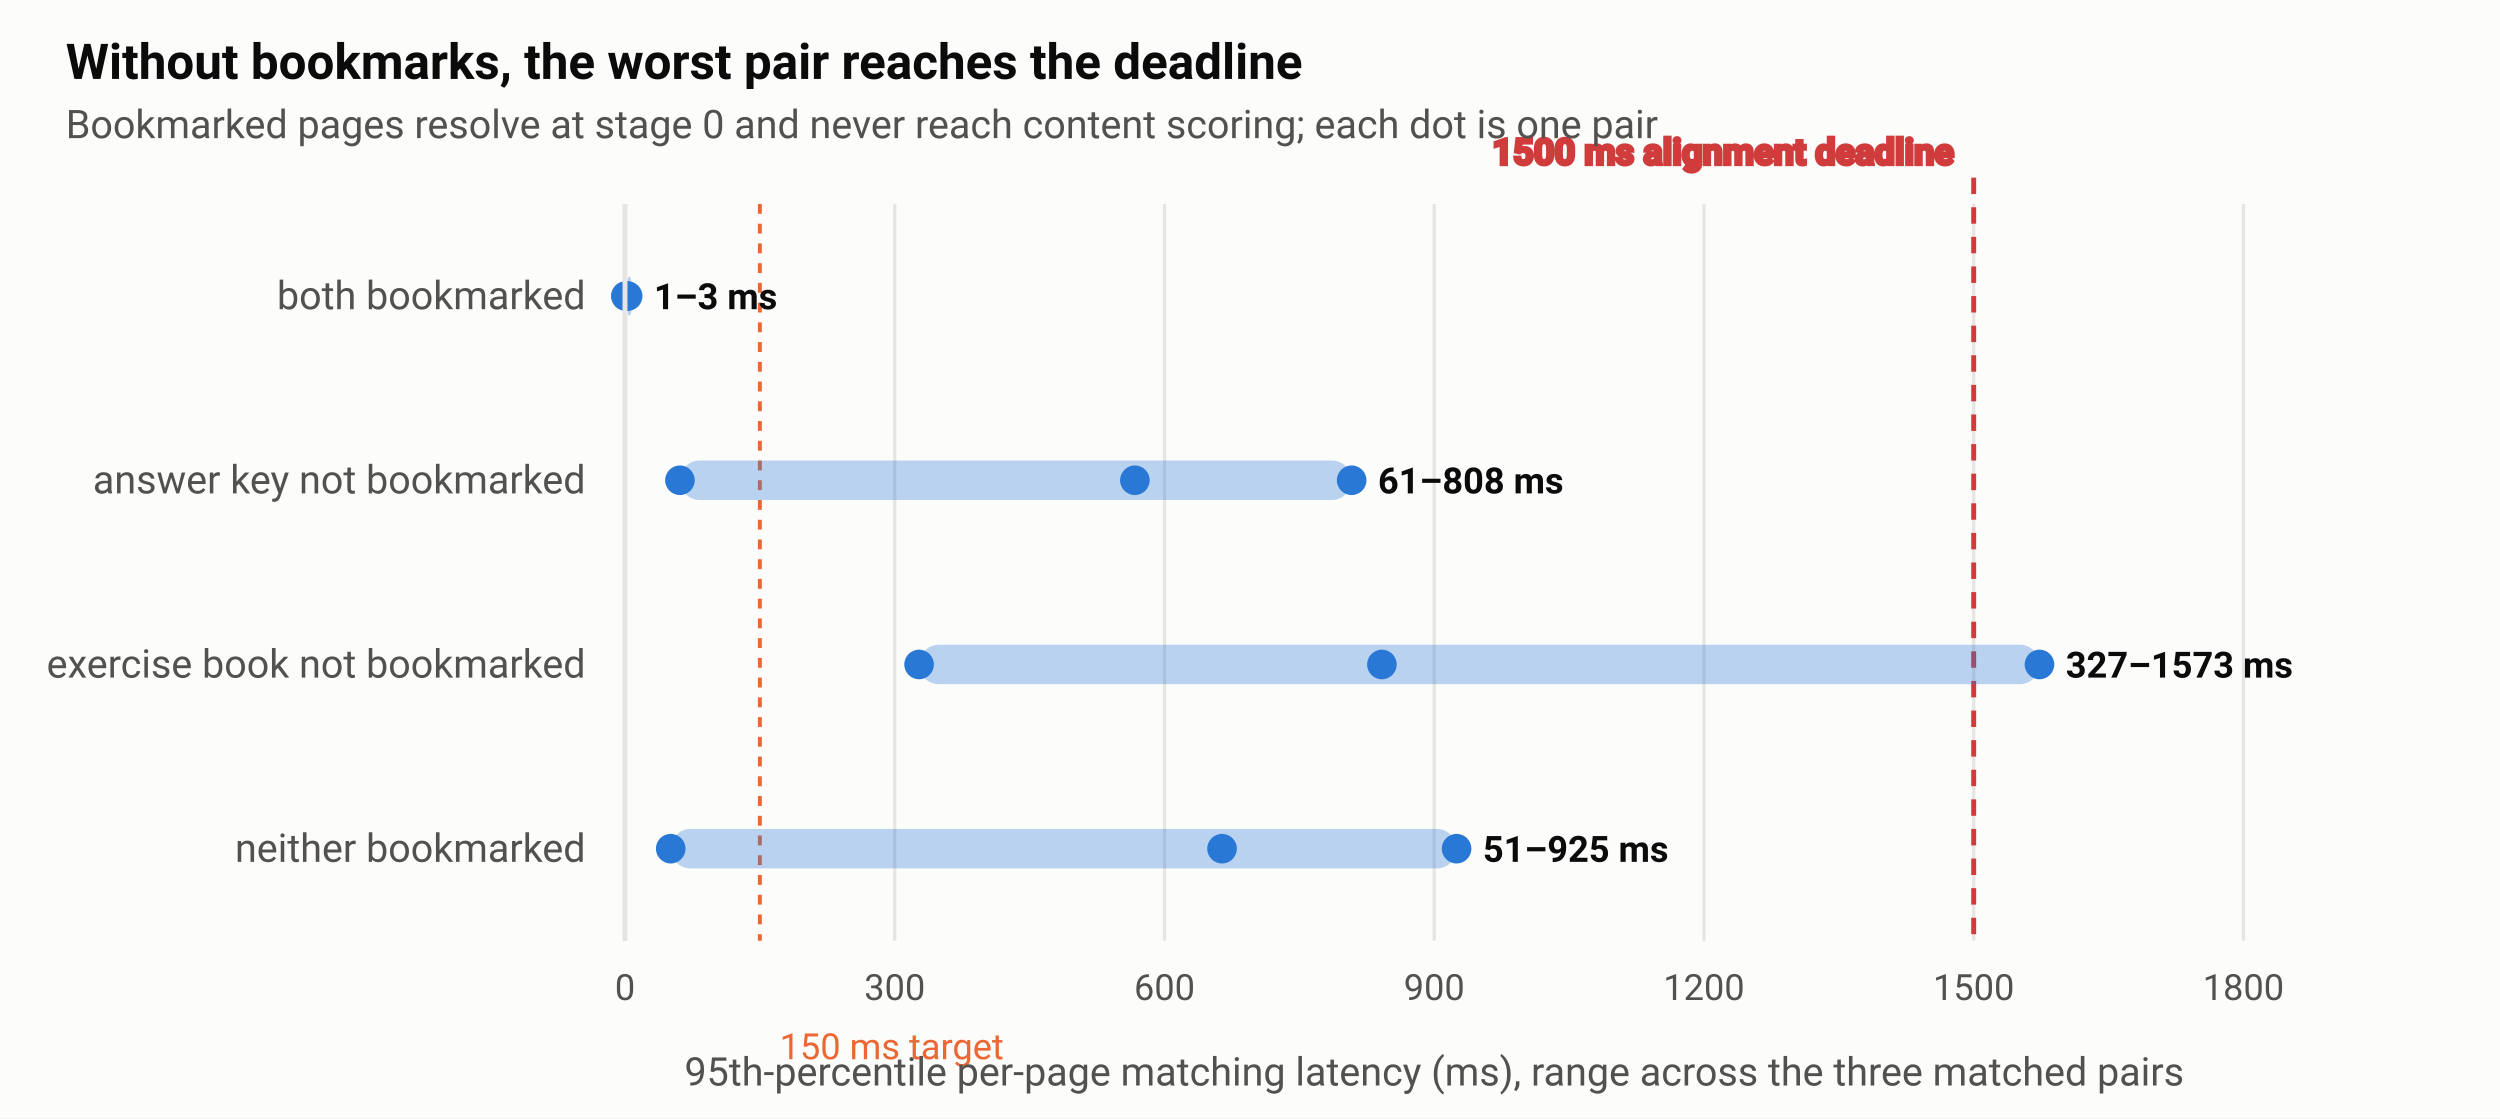
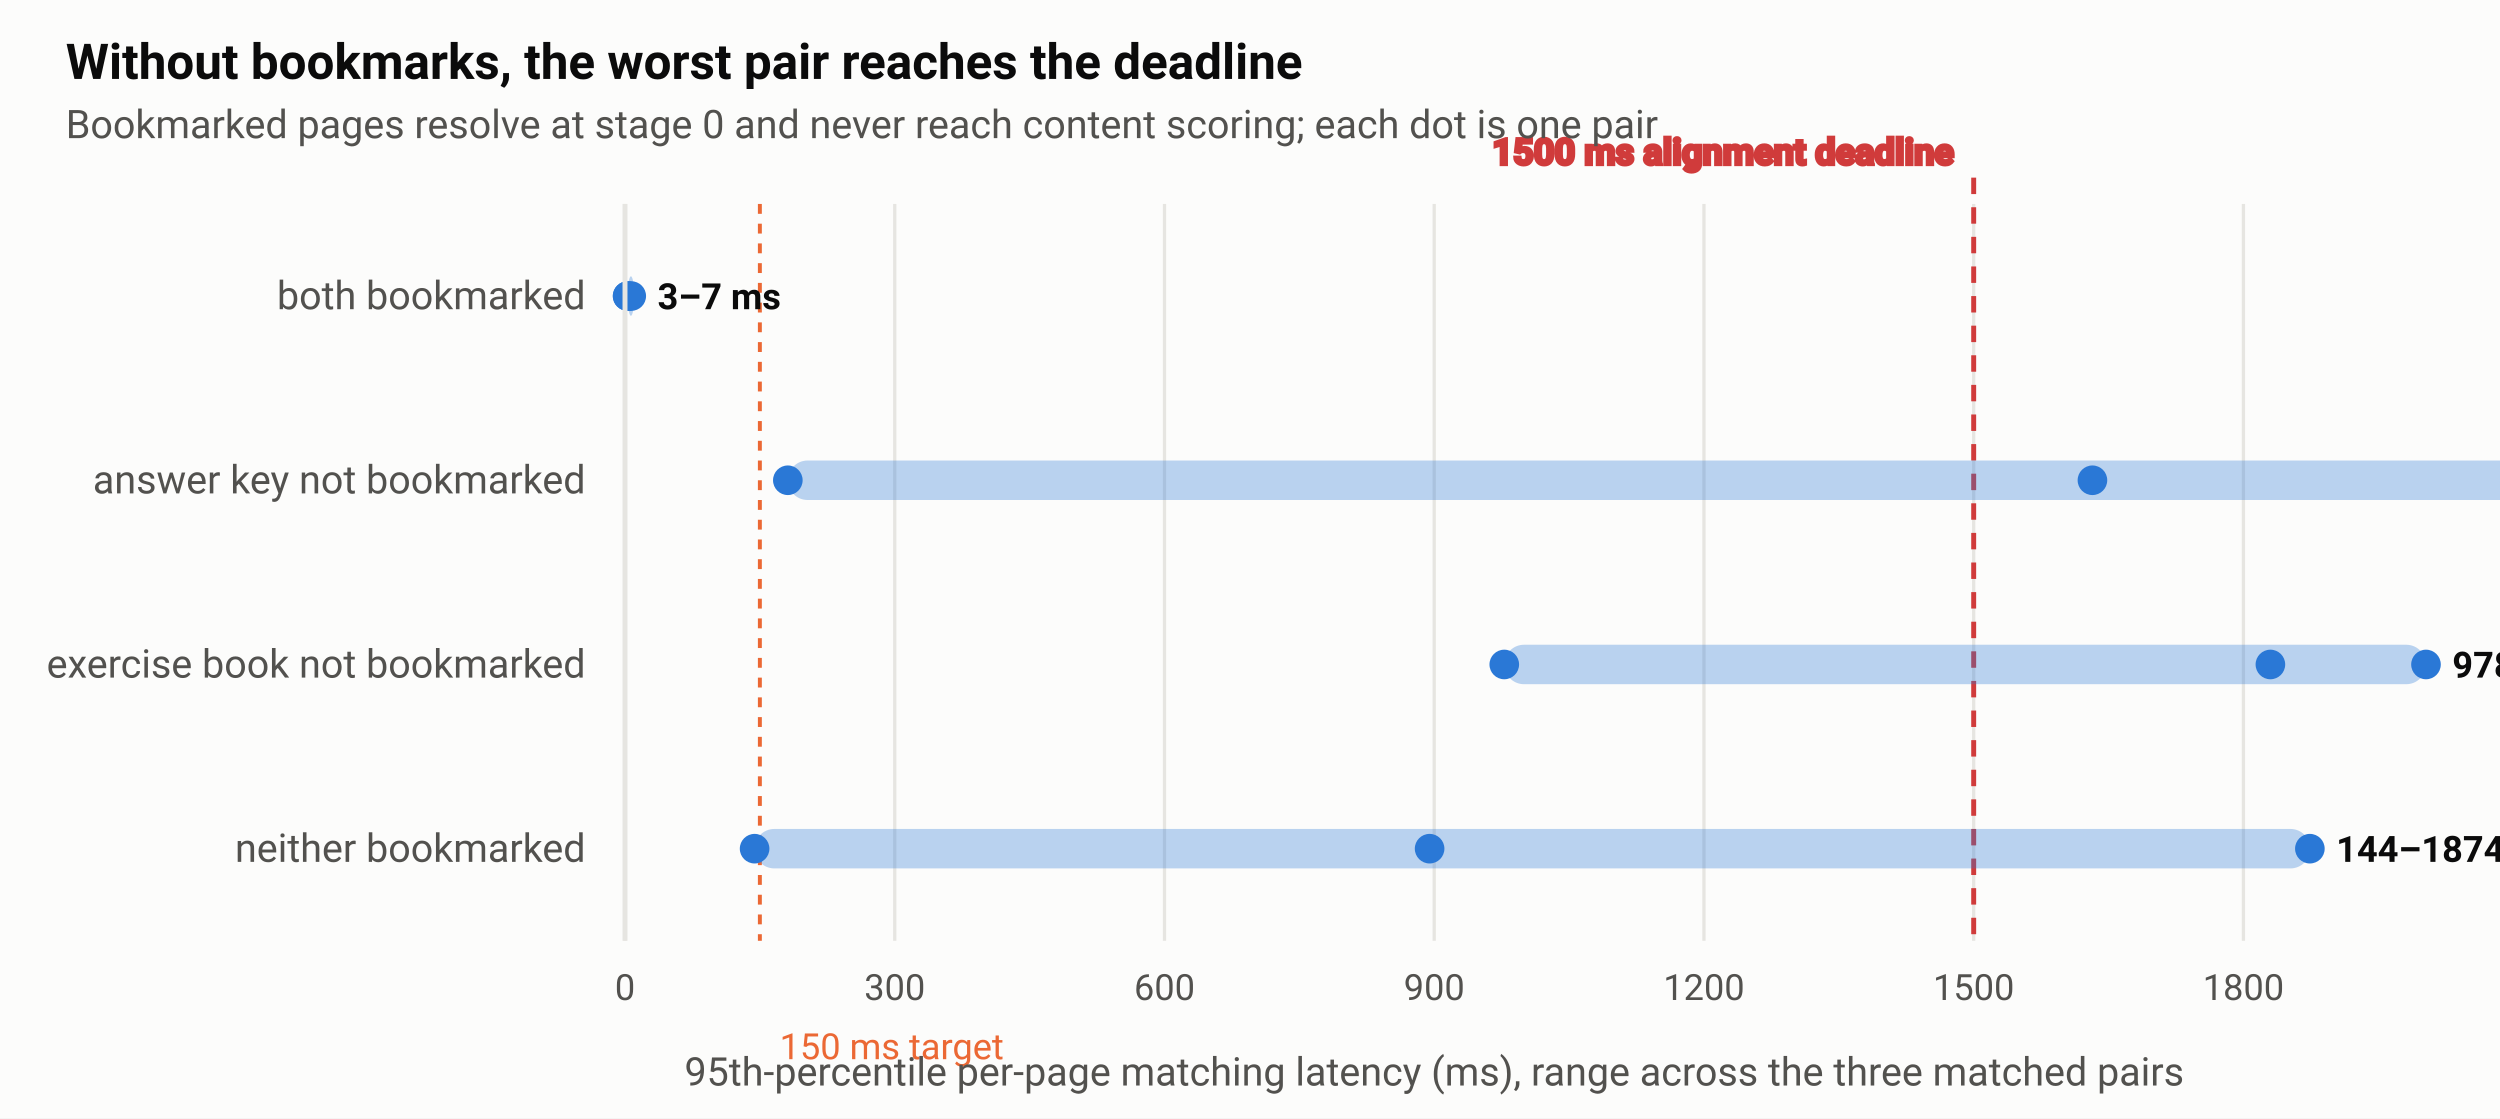
<svg xmlns="http://www.w3.org/2000/svg" viewBox="0 0 760 340" width="760" height="340" role="img">
  <style>
    .surface { fill: #fcfcfb; }
    .ink   { fill: #0b0b0b; }
    .muted { fill: #52514e; }
    .grid  { stroke: #e6e5e1; }
    .s1f { fill: #2a78d6; } .s1s { stroke: #2a78d6; }
    .s2f { fill: #eb6834; } .s2s { stroke: #eb6834; }
    .crit { fill: #d03b3b; stroke: #d03b3b; }
    text { font-family: ui-sans-serif, -apple-system, "Segoe UI", Roboto, "Helvetica Neue", Arial, sans-serif; }
    .title { font-size: 15px; font-weight: 600; }
    .sub   { font-size: 12px; }
    .lab   { font-size: 12px; }
    .tick  { font-size: 11px; }
    .val   { font-size: 11px; font-weight: 600; }
    .grid  { stroke-width: 1; }
    .axis  { stroke-width: 1.5; }
    @media (prefers-color-scheme: dark) {
      .surface { fill: #1a1a19; }
      .ink   { fill: #ffffff; }
      .muted { fill: #c3c2b7; }
      .grid  { stroke: #333331; }
      .s1f { fill: #3987e5; } .s1s { stroke: #3987e5; }
      .s2f { fill: #d95926; } .s2s { stroke: #d95926; }
    }
    
  </style>
  <rect width="760" height="340" class="surface" />
  <line x1="190.0" y1="62" x2="190.0" y2="286" class="grid" />
  <text x="190.0" y="304" text-anchor="middle" class="tick muted">0</text>
  <line x1="272.0" y1="62" x2="272.0" y2="286" class="grid" />
  <text x="272.0" y="304" text-anchor="middle" class="tick muted">300</text>
  <line x1="354.0" y1="62" x2="354.0" y2="286" class="grid" />
  <text x="354.0" y="304" text-anchor="middle" class="tick muted">600</text>
  <line x1="436.0" y1="62" x2="436.0" y2="286" class="grid" />
  <text x="436.0" y="304" text-anchor="middle" class="tick muted">900</text>
  <line x1="518.0" y1="62" x2="518.0" y2="286" class="grid" />
  <text x="518.0" y="304" text-anchor="middle" class="tick muted">1200</text>
  <line x1="600.0" y1="62" x2="600.0" y2="286" class="grid" />
  <text x="600.0" y="304" text-anchor="middle" class="tick muted">1500</text>
  <line x1="682.0" y1="62" x2="682.0" y2="286" class="grid" />
  <text x="682.0" y="304" text-anchor="middle" class="tick muted">1800</text>
  <line x1="600.0" y1="54" x2="600.0" y2="286" class="crit" stroke-width="1.5" stroke-dasharray="5 4" />
  <text x="594.0" y="50" text-anchor="end" class="val crit">1500 ms alignment deadline</text>
  <line x1="231.0" y1="62" x2="231.0" y2="286" class="s2s" stroke-width="1.2" stroke-dasharray="3 3" />
  <text x="237.0" y="322.0" class="tick s2f">150 ms target</text>
-   <rect x="190.3" y="84.0" width="2.0" height="12" rx="6" class="s1f" opacity="0.32" />
-   <circle cx="190.3" cy="90.0" r="4.5" class="s1f" />
+   <rect x="190.8" y="84.0" width="2.0" height="12" rx="6" class="s1f" opacity="0.32" />
  <circle cx="190.8" cy="90.0" r="4.5" class="s1f" />
-   <circle cx="190.3" cy="90.0" r="4.5" class="s1f" />
+   <circle cx="191.9" cy="90.0" r="4.5" class="s1f" />
+   <circle cx="190.8" cy="90.0" r="4.5" class="s1f" />
  <text x="178" y="94.0" text-anchor="end" class="lab muted">both bookmarked</text>
-   <text x="198.8" y="94.0" class="val ink">1–3 ms</text>
-   <rect x="206.7" y="140.0" width="204.2" height="12" rx="6" class="s1f" opacity="0.32" />
-   <circle cx="206.7" cy="146.0" r="4.5" class="s1f" />
-   <circle cx="410.9" cy="146.0" r="4.5" class="s1f" />
-   <circle cx="345.0" cy="146.0" r="4.5" class="s1f" />
+   <text x="199.9" y="94.0" class="val ink">3–7 ms</text>
+   <rect x="239.5" y="140.0" width="542.3" height="12" rx="6" class="s1f" opacity="0.32" />
+   <circle cx="239.5" cy="146.0" r="4.5" class="s1f" />
+   <circle cx="781.8" cy="146.0" r="4.5" class="s1f" />
+   <circle cx="636.1" cy="146.0" r="4.5" class="s1f" />
  <text x="178" y="150.0" text-anchor="end" class="lab muted">answer key not bookmarked</text>
-   <text x="418.9" y="150.0" class="val ink">61–808 ms</text>
-   <rect x="279.4" y="196.0" width="340.6" height="12" rx="6" class="s1f" opacity="0.32" />
-   <circle cx="279.4" cy="202.0" r="4.5" class="s1f" />
-   <circle cx="620.0" cy="202.0" r="4.5" class="s1f" />
-   <circle cx="420.1" cy="202.0" r="4.5" class="s1f" />
+   <text x="789.8" y="150.0" class="val ink">181–2165 ms</text>
+   <rect x="457.3" y="196.0" width="280.2" height="12" rx="6" class="s1f" opacity="0.32" />
+   <circle cx="457.3" cy="202.0" r="4.5" class="s1f" />
+   <circle cx="737.5" cy="202.0" r="4.5" class="s1f" />
+   <circle cx="690.2" cy="202.0" r="4.5" class="s1f" />
  <text x="178" y="206.0" text-anchor="end" class="lab muted">exercise book not bookmarked</text>
-   <text x="628.0" y="206.0" class="val ink">327–1573 ms</text>
-   <rect x="203.9" y="252.0" width="238.9" height="12" rx="6" class="s1f" opacity="0.32" />
-   <circle cx="203.9" cy="258.0" r="4.5" class="s1f" />
-   <circle cx="371.5" cy="258.0" r="4.5" class="s1f" />
-   <circle cx="442.8" cy="258.0" r="4.5" class="s1f" />
+   <text x="745.5" y="206.0" class="val ink">978–2003 ms</text>
+   <rect x="229.4" y="252.0" width="472.9" height="12" rx="6" class="s1f" opacity="0.32" />
+   <circle cx="229.4" cy="258.0" r="4.5" class="s1f" />
+   <circle cx="702.2" cy="258.0" r="4.5" class="s1f" />
+   <circle cx="434.6" cy="258.0" r="4.5" class="s1f" />
  <text x="178" y="262.0" text-anchor="end" class="lab muted">neither bookmarked</text>
-   <text x="450.8" y="262.0" class="val ink">51–925 ms</text>
+   <text x="710.2" y="262.0" class="val ink">144–1874 ms</text>
  <line x1="190" y1="62" x2="190" y2="286" class="grid axis" />
  <text x="436.0" y="330" text-anchor="middle" class="lab muted">95th-percentile per-page matching latency (ms), range across the three matched pairs</text>
  <text x="20" y="24" class="title ink">Without bookmarks, the worst pair reaches the deadline</text>
  <text x="20" y="42" class="sub muted">Bookmarked pages resolve at stage 0 and never reach content scoring; each dot is one pair</text>
</svg>
